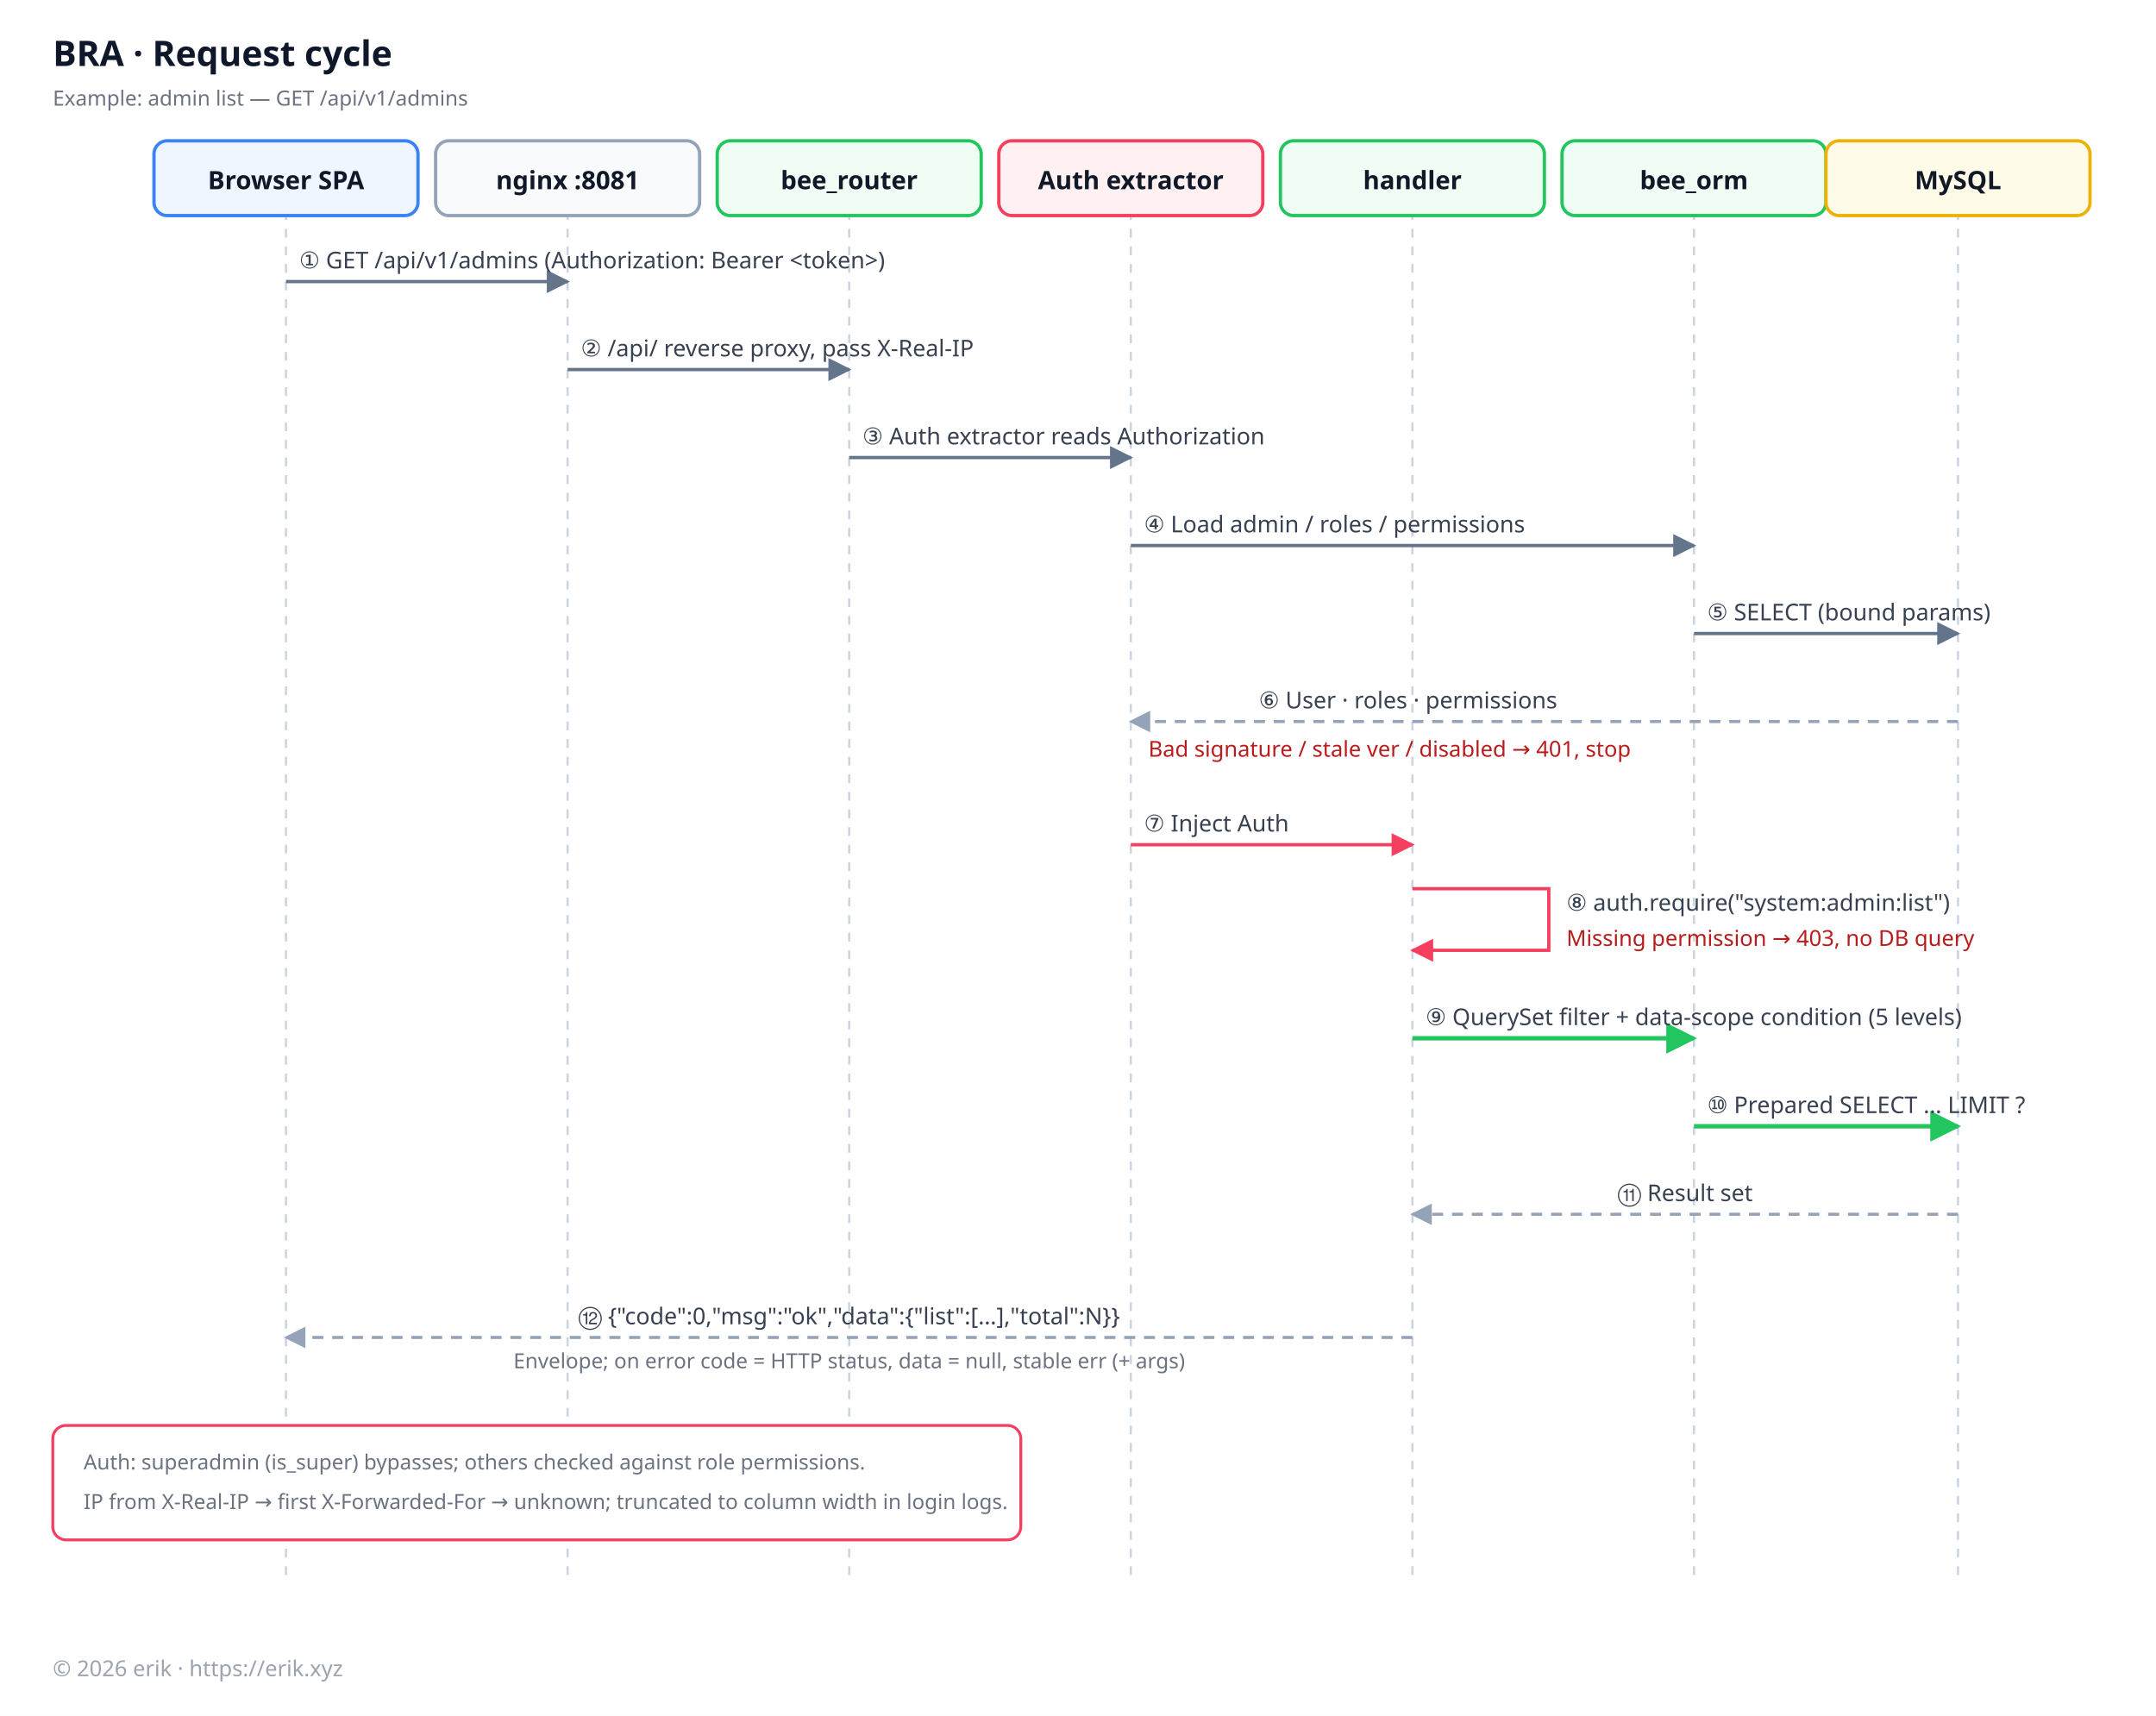
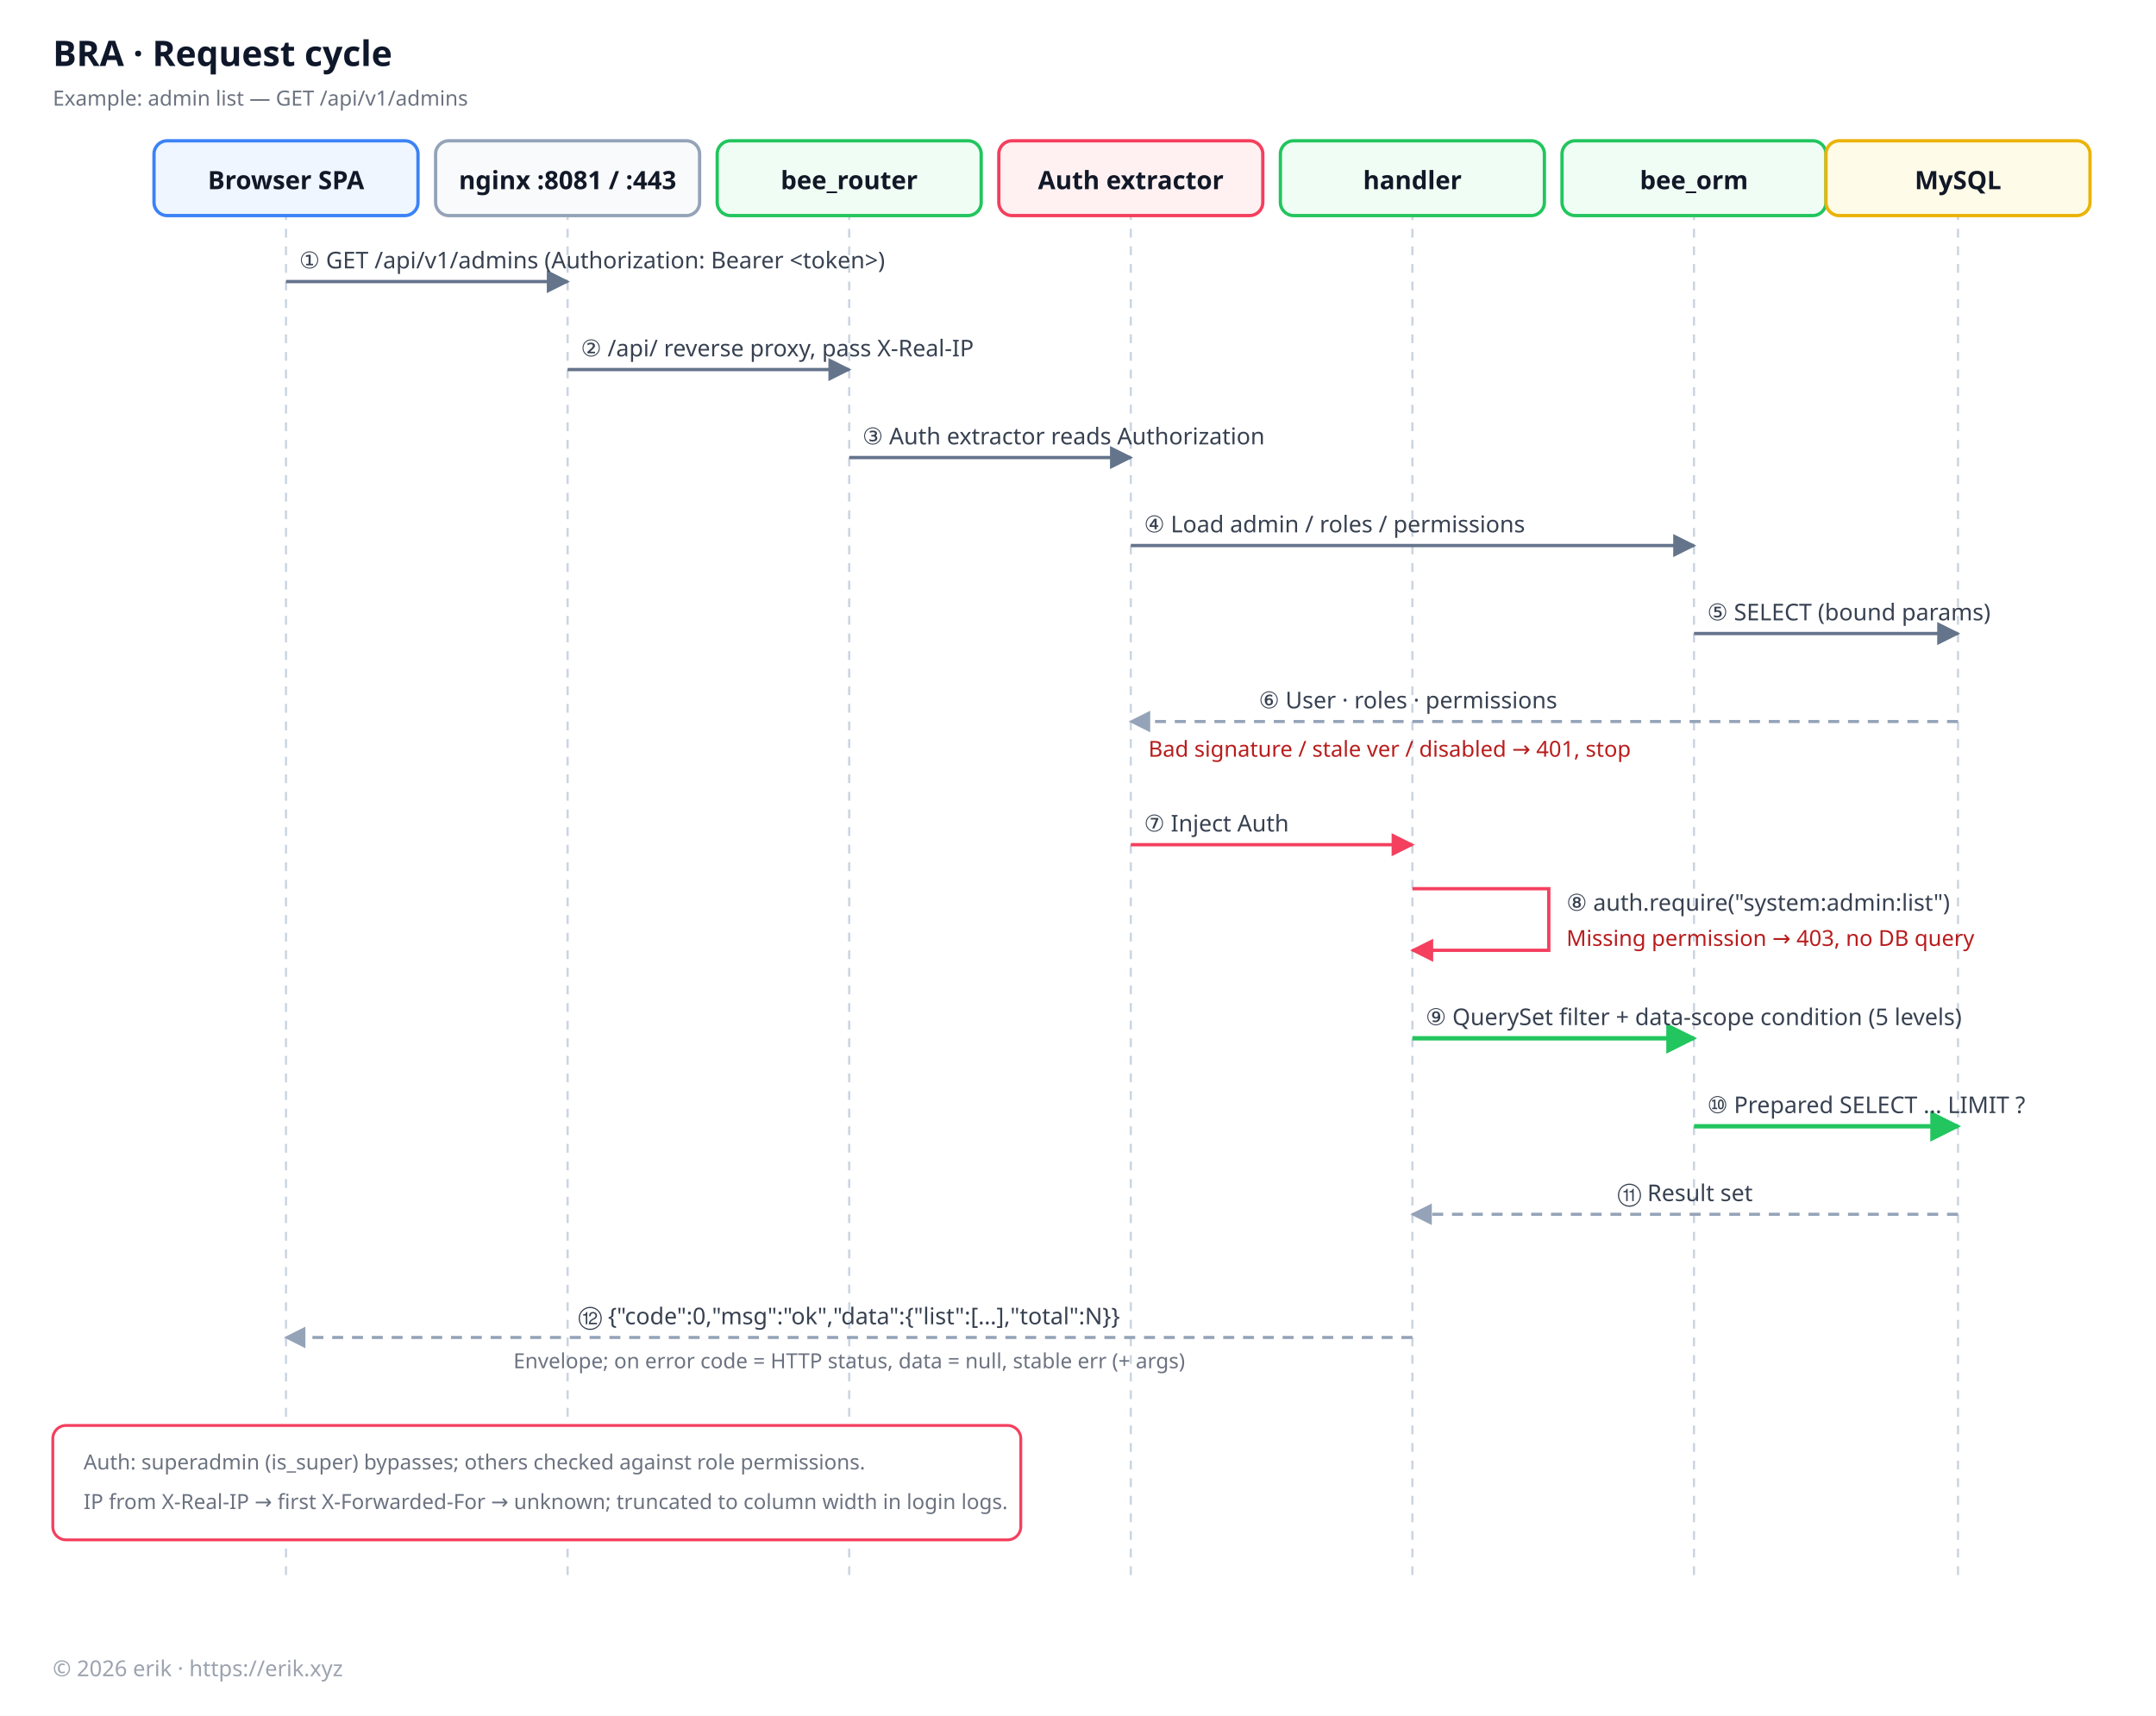
<svg xmlns="http://www.w3.org/2000/svg" viewBox="0 0 980 780" width="980" height="780" role="img" aria-label="Bee Rust Admin request-cycle sequence diagram">
  <style>
    .bg { fill: #ffffff; }
    .head-frontend { fill: #eff6ff; stroke: #3b82f6; stroke-width: 1.5; }
    .head-external { fill: #f8fafc; stroke: #94a3b8; stroke-width: 1.5; }
    .head-backend  { fill: #f0fdf4; stroke: #22c55e; stroke-width: 1.5; }
    .head-security { fill: #fff1f2; stroke: #f43f5e; stroke-width: 1.5; }
    .head-db       { fill: #fefce8; stroke: #eab308; stroke-width: 1.5; }
    .life { stroke: #cbd5e1; stroke-width: 1; stroke-dasharray: 4 4; }
    .t-head{ font: 600 11.5px system-ui, "PingFang SC", "Microsoft YaHei", sans-serif; fill: #111827; }
    .t-sub { font: 9.5px system-ui, "PingFang SC", "Microsoft YaHei", sans-serif; fill: #6b7280; }
    .t-msg { font: 10.5px system-ui, "PingFang SC", "Microsoft YaHei", sans-serif; fill: #374151; }
    .t-note{ font: 10px system-ui, "PingFang SC", "Microsoft YaHei", sans-serif; fill: #b91c1c; }
    .t-title{ font: 700 16px system-ui, "PingFang SC", "Microsoft YaHei", sans-serif; fill: #0f172a; }
    .t-foot{ font: 10px system-ui, "PingFang SC", "Microsoft YaHei", sans-serif; fill: #9ca3af; }
    .msg      { stroke: #64748b; stroke-width: 1.5; fill: none; }
    .msg-hot  { stroke: #22c55e; stroke-width: 2; fill: none; }
    .msg-ret  { stroke: #94a3b8; stroke-width: 1.4; stroke-dasharray: 5 4; fill: none; }
    .msg-sec  { stroke: #f43f5e; stroke-width: 1.5; fill: none; }
    .selfbox  { fill: #ffffff; stroke: #f43f5e; stroke-width: 1.3; }
    .stepno { font: 600 10px ui-monospace, Menlo, Consolas, monospace; fill: #0ea5e9; }
  </style>
  <defs>
    <marker id="m" viewBox="0 0 10 10" refX="9" refY="5" markerWidth="7" markerHeight="7" orient="auto-start-reverse">
      <path d="M0,0 L10,5 L0,10 z" fill="#64748b" />
    </marker>
    <marker id="m-hot" viewBox="0 0 10 10" refX="9" refY="5" markerWidth="7" markerHeight="7" orient="auto-start-reverse">
      <path d="M0,0 L10,5 L0,10 z" fill="#22c55e" />
    </marker>
    <marker id="m-ret" viewBox="0 0 10 10" refX="9" refY="5" markerWidth="7" markerHeight="7" orient="auto-start-reverse">
      <path d="M0,0 L10,5 L0,10 z" fill="#94a3b8" />
    </marker>
    <marker id="m-sec" viewBox="0 0 10 10" refX="9" refY="5" markerWidth="7" markerHeight="7" orient="auto-start-reverse">
      <path d="M0,0 L10,5 L0,10 z" fill="#f43f5e" />
    </marker>
  </defs>
  <rect class="bg" x="0" y="0" width="980" height="780" />
  <text class="t-title" x="24" y="30">BRA · Request cycle</text>
  <text class="t-sub" x="24" y="48" font-size="10.5">Example: admin list — GET /api/v1/admins</text>
  <line class="life" x1="130" y1="96" x2="130" y2="716" />
  <line class="life" x1="258" y1="96" x2="258" y2="716" />
  <line class="life" x1="386" y1="96" x2="386" y2="716" />
  <line class="life" x1="514" y1="96" x2="514" y2="716" />
  <line class="life" x1="642" y1="96" x2="642" y2="716" />
  <line class="life" x1="770" y1="96" x2="770" y2="716" />
  <line class="life" x1="890" y1="96" x2="890" y2="716" />
  <rect class="head-frontend" x="70" y="64" width="120" height="34" rx="6" />
  <text class="t-head" x="130" y="86" text-anchor="middle">Browser SPA</text>
  <rect class="head-external" x="198" y="64" width="120" height="34" rx="6" />
-   <text class="t-head" x="258" y="86" text-anchor="middle">nginx :8081</text>
+   <text class="t-head" x="258" y="86" text-anchor="middle">nginx :8081 / :443</text>
  <rect class="head-backend" x="326" y="64" width="120" height="34" rx="6" />
  <text class="t-head" x="386" y="86" text-anchor="middle">bee_router</text>
  <rect class="head-security" x="454" y="64" width="120" height="34" rx="6" />
  <text class="t-head" x="514" y="86" text-anchor="middle">Auth extractor</text>
  <rect class="head-backend" x="582" y="64" width="120" height="34" rx="6" />
  <text class="t-head" x="642" y="86" text-anchor="middle">handler</text>
  <rect class="head-backend" x="710" y="64" width="120" height="34" rx="6" />
  <text class="t-head" x="770" y="86" text-anchor="middle">bee_orm</text>
  <rect class="head-db" x="830" y="64" width="120" height="34" rx="6" />
  <text class="t-head" x="890" y="86" text-anchor="middle">MySQL</text>
  <path class="msg" d="M130,128 L258,128" marker-end="url(#m)" />
  <text class="t-msg" x="136" y="122">① GET /api/v1/admins (Authorization: Bearer &lt;token&gt;)</text>
  <path class="msg" d="M258,168 L386,168" marker-end="url(#m)" />
  <text class="t-msg" x="264" y="162">② /api/ reverse proxy, pass X-Real-IP</text>
  <path class="msg" d="M386,208 L514,208" marker-end="url(#m)" />
  <text class="t-msg" x="392" y="202">③ Auth extractor reads Authorization</text>
  <path class="msg" d="M514,248 L770,248" marker-end="url(#m)" />
  <text class="t-msg" x="520" y="242">④ Load admin / roles / permissions</text>
  <path class="msg" d="M770,288 L890,288" marker-end="url(#m)" />
  <text class="t-msg" x="776" y="282">⑤ SELECT (bound params)</text>
  <path class="msg-ret" d="M890,328 L514,328" marker-end="url(#m-ret)" />
  <text class="t-msg" x="640" y="322" text-anchor="middle">⑥ User · roles · permissions</text>
  <text class="t-note" x="522" y="344">Bad signature / stale ver / disabled → 401, stop</text>
  <path class="msg-sec" d="M514,384 L642,384" marker-end="url(#m-sec)" />
  <text class="t-msg" x="520" y="378">⑦ Inject Auth</text>
  <path class="msg-sec" d="M642,404 L704,404 L704,432 L642,432" marker-end="url(#m-sec)" />
  <text class="t-msg" x="712" y="414">⑧ auth.require("system:admin:list")</text>
  <text class="t-note" x="712" y="430">Missing permission → 403, no DB query</text>
  <path class="msg-hot" d="M642,472 L770,472" marker-end="url(#m-hot)" />
  <text class="t-msg" x="648" y="466">⑨ QuerySet filter + data-scope condition (5 levels)</text>
  <path class="msg-hot" d="M770,512 L890,512" marker-end="url(#m-hot)" />
  <text class="t-msg" x="776" y="506">⑩ Prepared SELECT … LIMIT ?</text>
  <path class="msg-ret" d="M890,552 L642,552" marker-end="url(#m-ret)" />
  <text class="t-msg" x="766" y="546" text-anchor="middle">⑪ Result set</text>
  <path class="msg-ret" d="M642,608 L130,608" marker-end="url(#m-ret)" />
  <text class="t-msg" x="386" y="602" text-anchor="middle">⑫ {"code":0,"msg":"ok","data":{"list":[…],"total":N}}</text>
  <text class="t-sub" x="386" y="622" text-anchor="middle">Envelope; on error code = HTTP status, data = null, stable err (+ args)</text>
  <rect class="selfbox" x="24" y="648" width="440" height="52" rx="6" />
  <text class="t-sub" x="38" y="668">Auth: superadmin (is_super) bypasses; others checked against role permissions.</text>
  <text class="t-sub" x="38" y="686">IP from X-Real-IP → first X-Forwarded-For → unknown; truncated to column width in login logs.</text>
  <text class="t-foot" x="24" y="762">© 2026 erik · https://erik.xyz</text>
</svg>
